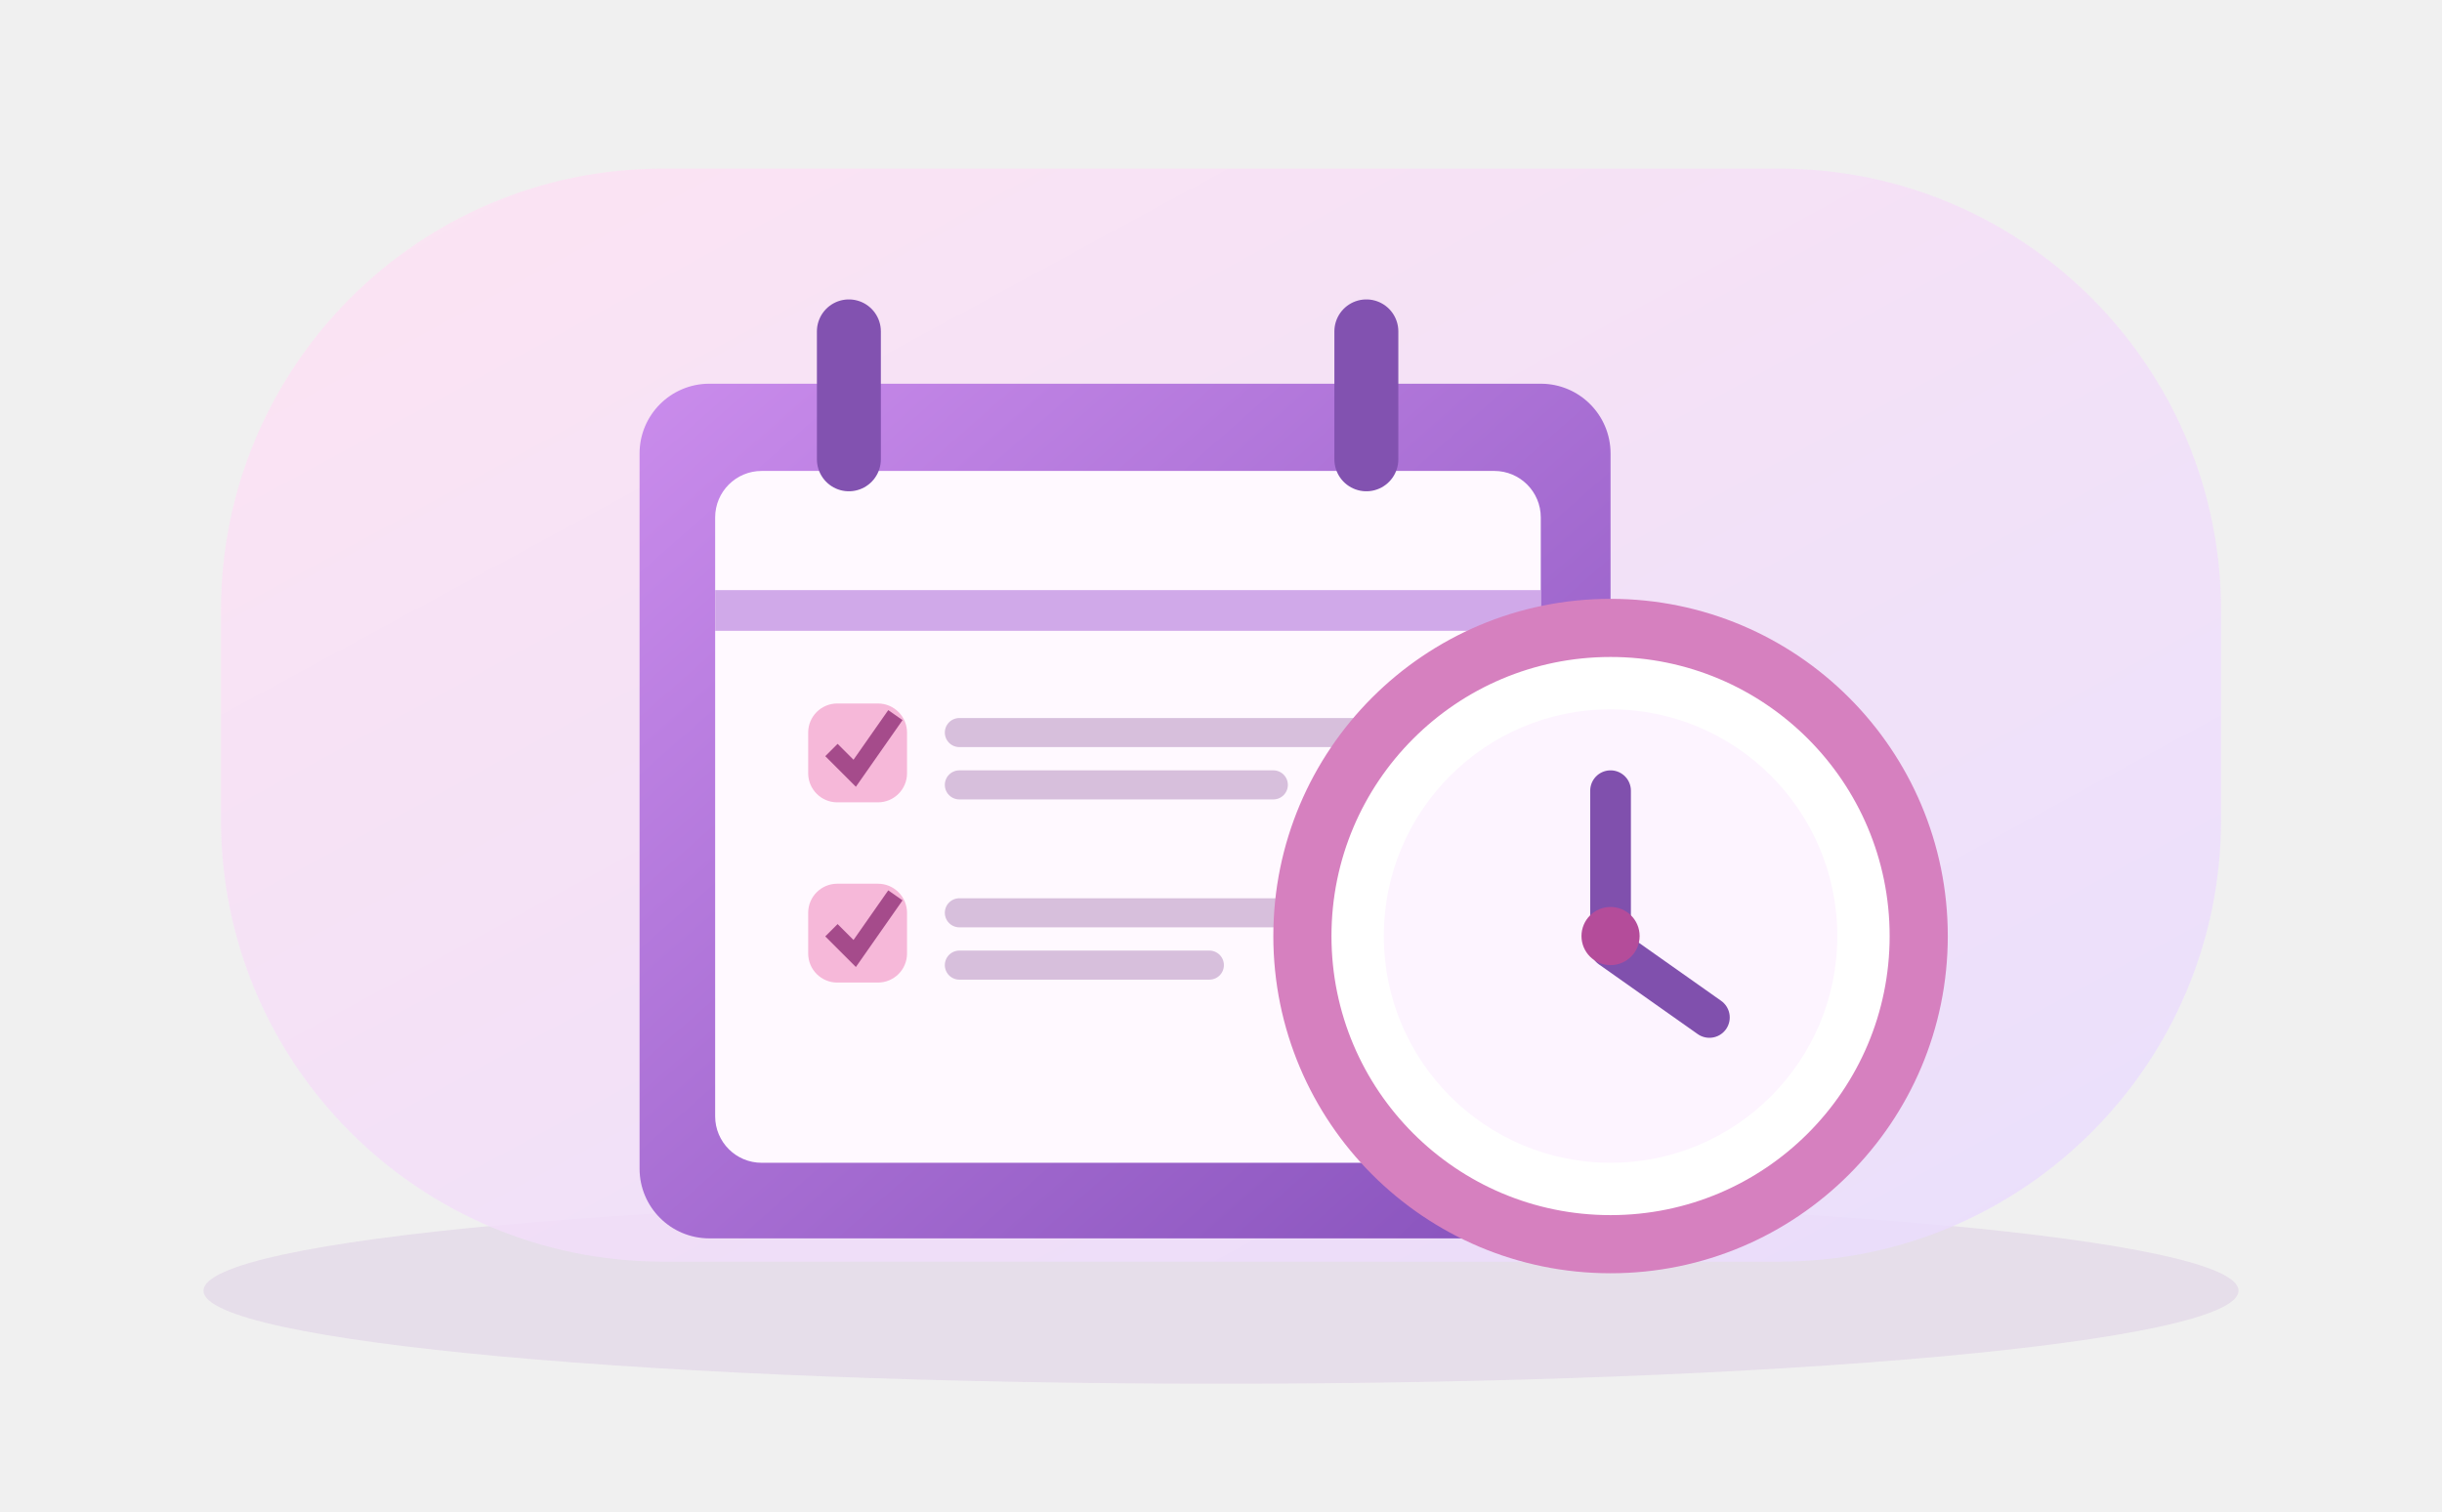
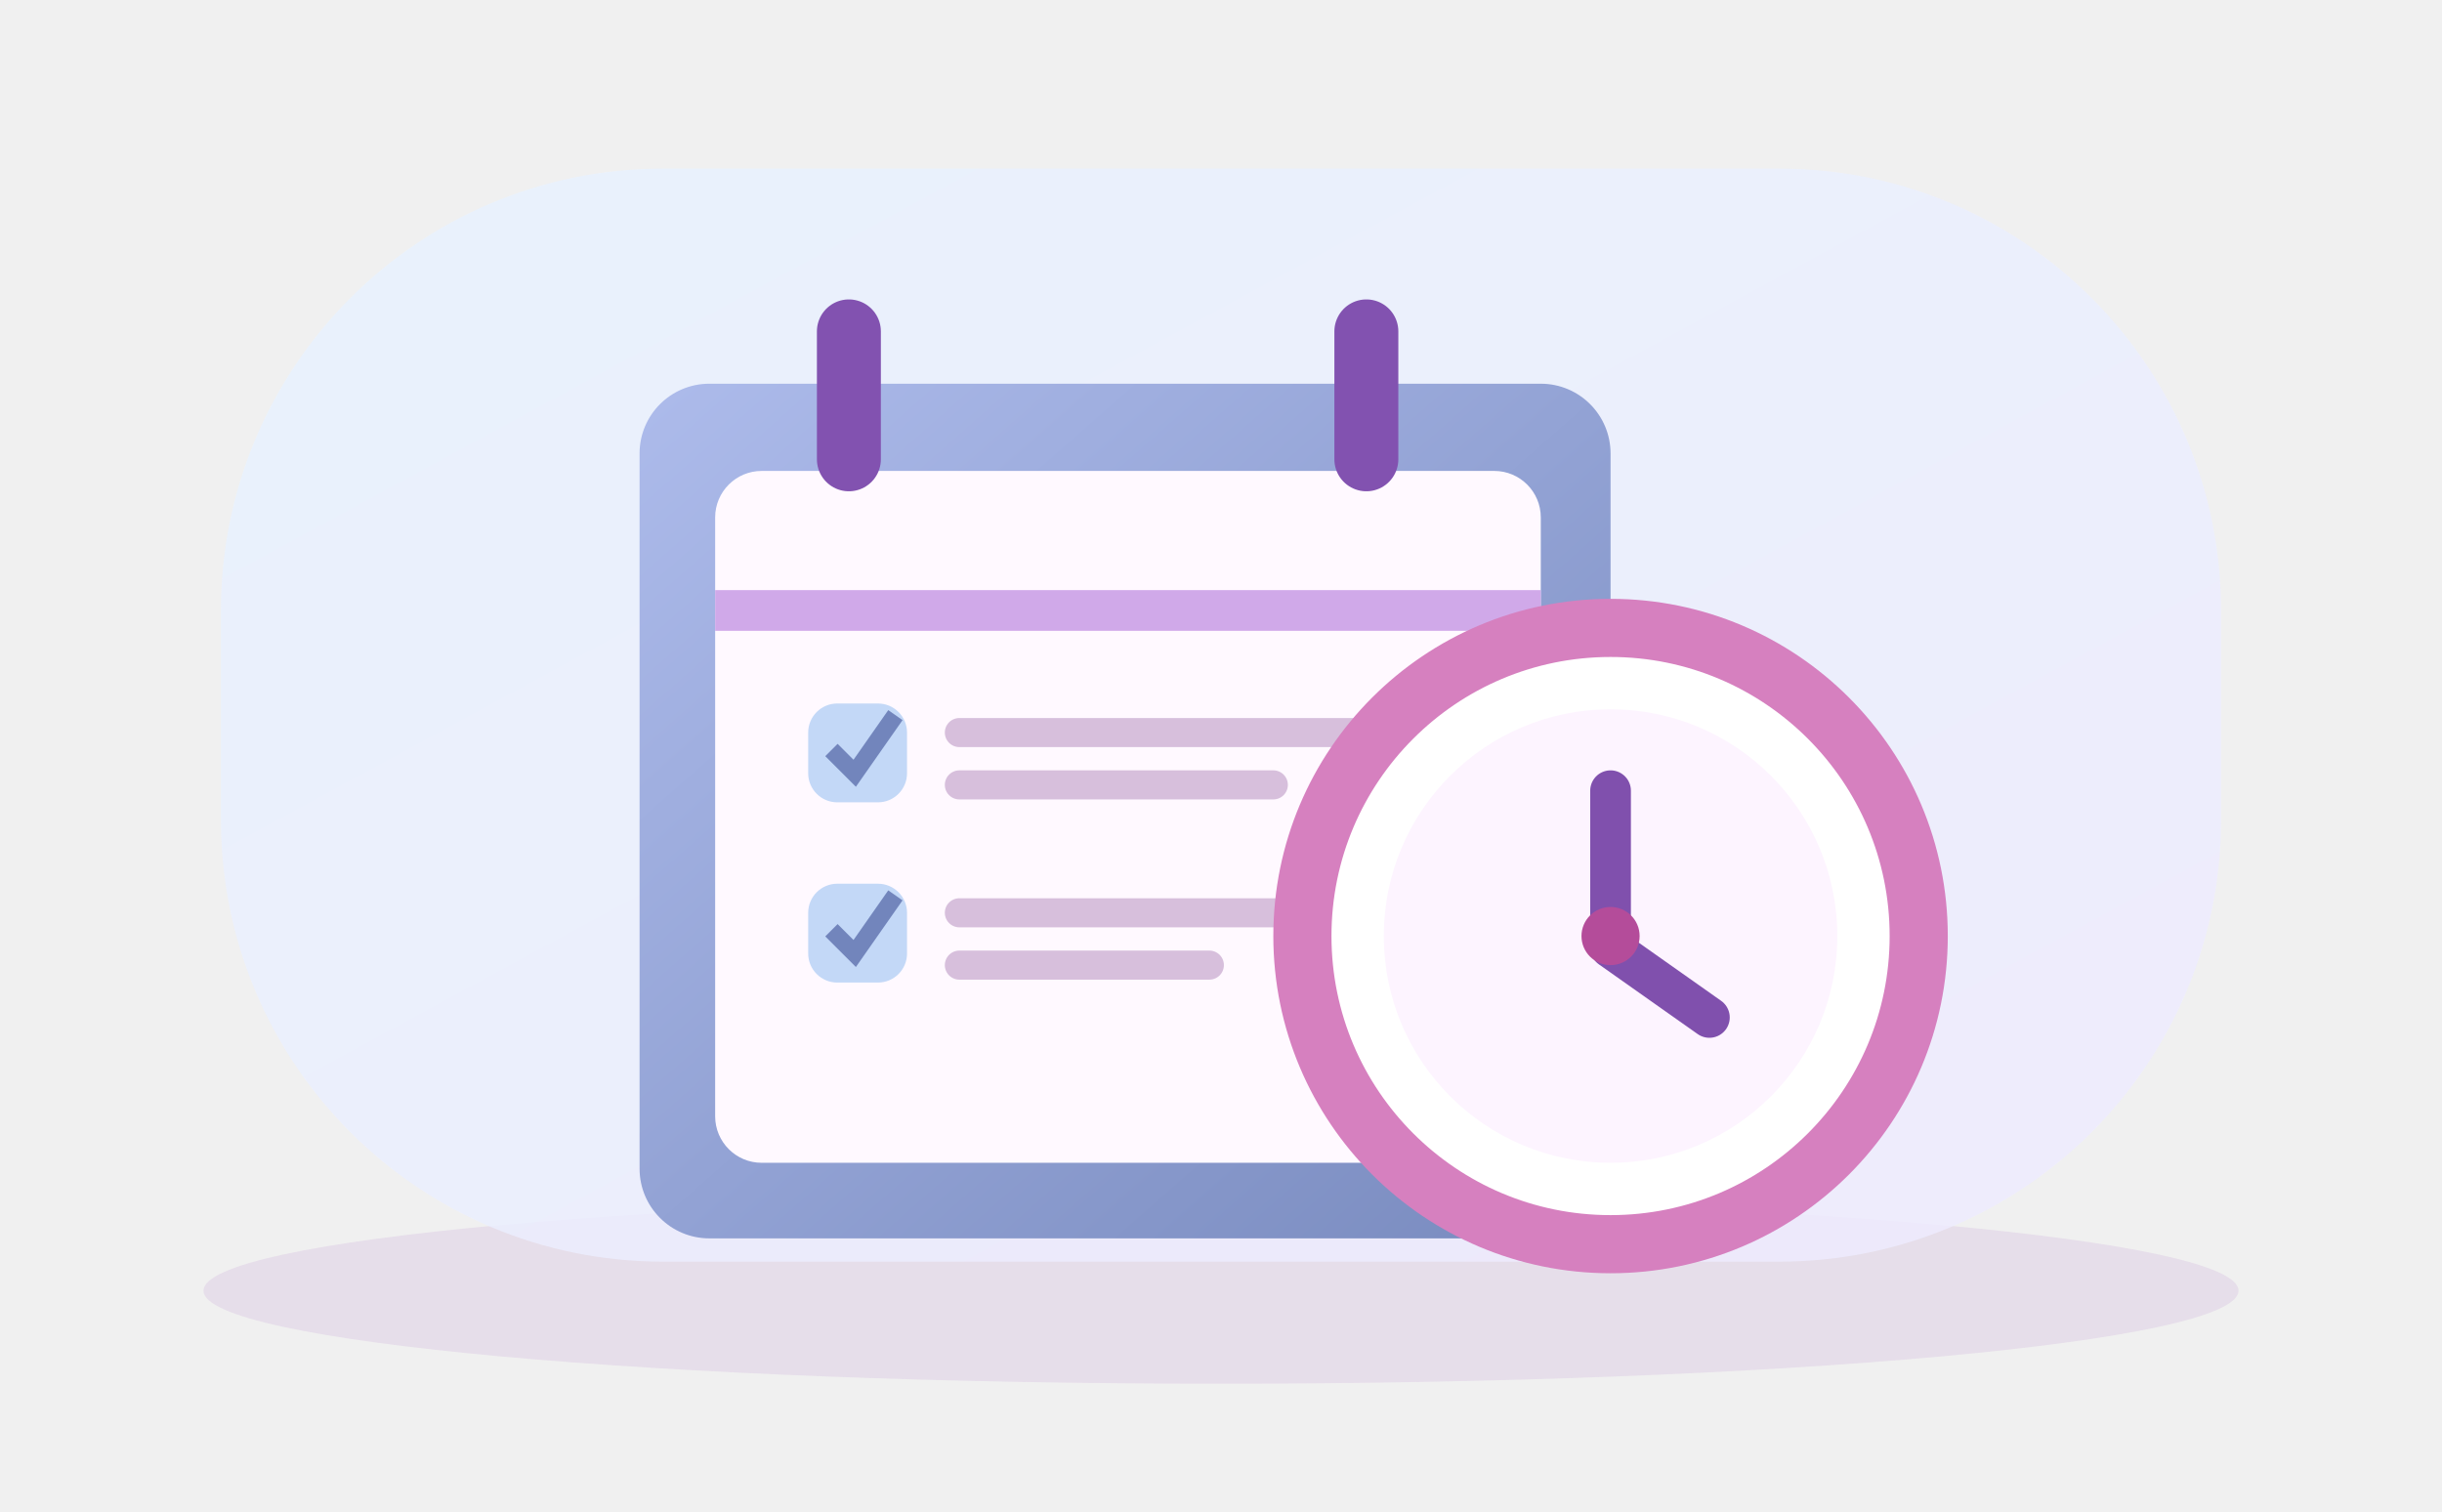
<svg xmlns="http://www.w3.org/2000/svg" width="420" height="260" viewBox="0 0 420 260" role="img" aria-label="Иллюстрация раздела информационной системы">
  <defs>
    <linearGradient id="bg" x1="0" y1="0" x2="1" y2="1">
-       <stop stop-color="#ffe2f3" />
-       <stop offset="1" stop-color="#e9dcff" />
+       <stop stop-color="#e7f3ff" />
+       <stop offset="1" stop-color="#efebff" />
    </linearGradient>
    <linearGradient id="purple" x1="0" y1="0" x2="1" y2="1">
-       <stop stop-color="#ca8cec" />
-       <stop offset="1" stop-color="#8651bb" />
+       <stop stop-color="#adbbeb" />
+       <stop offset="1" stop-color="#788abe" />
    </linearGradient>
    <linearGradient id="pink" x1="0" y1="0" x2="1" y2="1">
-       <stop stop-color="#ffa8cb" />
-       <stop offset="1" stop-color="#e96aa5" />
+       <stop stop-color="#c2dafa" />
+       <stop offset="1" stop-color="#8daedc" />
    </linearGradient>
    <linearGradient id="box" x1="0" y1="0" x2="1" y2="1">
-       <stop stop-color="#ffdeb4" />
-       <stop offset="1" stop-color="#eeb783" />
+       <stop stop-color="#ffe4c3" />
+       <stop offset="1" stop-color="#e1b88d" />
    </linearGradient>
  </defs>
  <ellipse cx="210" cy="222" rx="175" ry="16" fill="#bb8ecf" opacity=".19" />
  <rect x="38" y="29" width="344" height="188" rx="76" fill="url(#bg)" opacity=".83" />
  <rect x="110" y="66" width="167" height="147" rx="12" fill="url(#purple)" />
  <rect x="123" y="81" width="142" height="119" rx="8" fill="#fff9ff" />
  <path d="M123 105h142" stroke="#d0a9e9" stroke-width="7" />
-   <rect x="139" y="121" width="17" height="17" rx="5" fill="#f6b8d9" />
-   <path d="m143 129 4 4 7-10" stroke="#a54b8b" stroke-width="3" fill="none" />
+   <rect x="139" y="121" width="17" height="17" rx="5" fill="#c3d8f7" />
+   <path d="m143 129 4 4 7-10" stroke="#7285bc" stroke-width="3" fill="none" />
  <path d="M165 126h77m-77 9h54" stroke="#d7bfdc" stroke-width="5" stroke-linecap="round" />
-   <rect x="139" y="152" width="17" height="17" rx="5" fill="#f6b8d9" />
-   <path d="m143 160 4 4 7-10" stroke="#a54b8b" stroke-width="3" fill="none" />
+   <rect x="139" y="152" width="17" height="17" rx="5" fill="#c3d8f7" />
+   <path d="m143 160 4 4 7-10" stroke="#7285bc" stroke-width="3" fill="none" />
  <path d="M165 157h70m-70 9h43" stroke="#d7bfdc" stroke-width="5" stroke-linecap="round" />
  <path d="M146 57v22m89-22v22" stroke="#8252b0" stroke-width="11" stroke-linecap="round" />
  <circle cx="277" cy="161" r="53" fill="#fff" stroke="#d680bf" stroke-width="10" />
  <circle cx="277" cy="161" r="39" fill="#fdf4ff" />
  <path d="M277 136v27l17 12" stroke="#8050ad" stroke-width="7" fill="none" stroke-linecap="round" stroke-linejoin="round" />
  <circle cx="277" cy="161" r="5" fill="#b44c9a" />
</svg>
